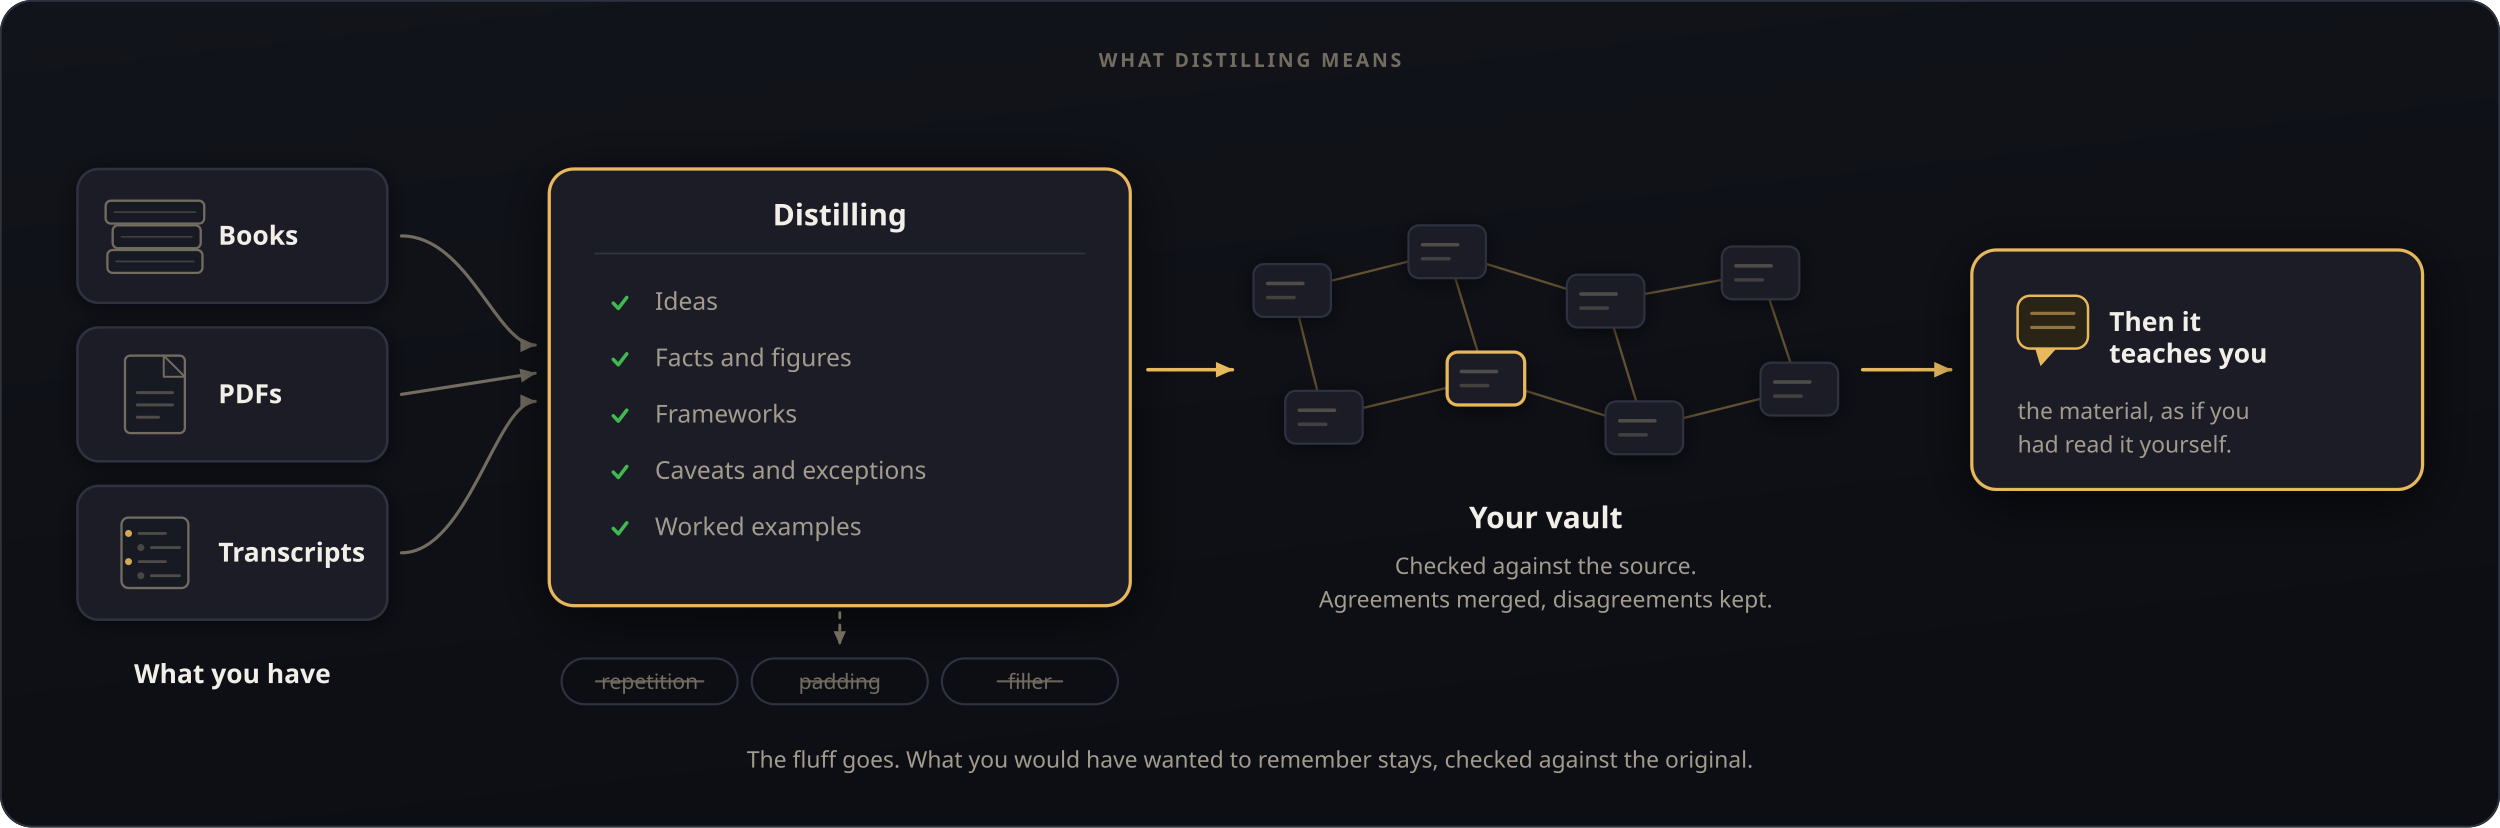
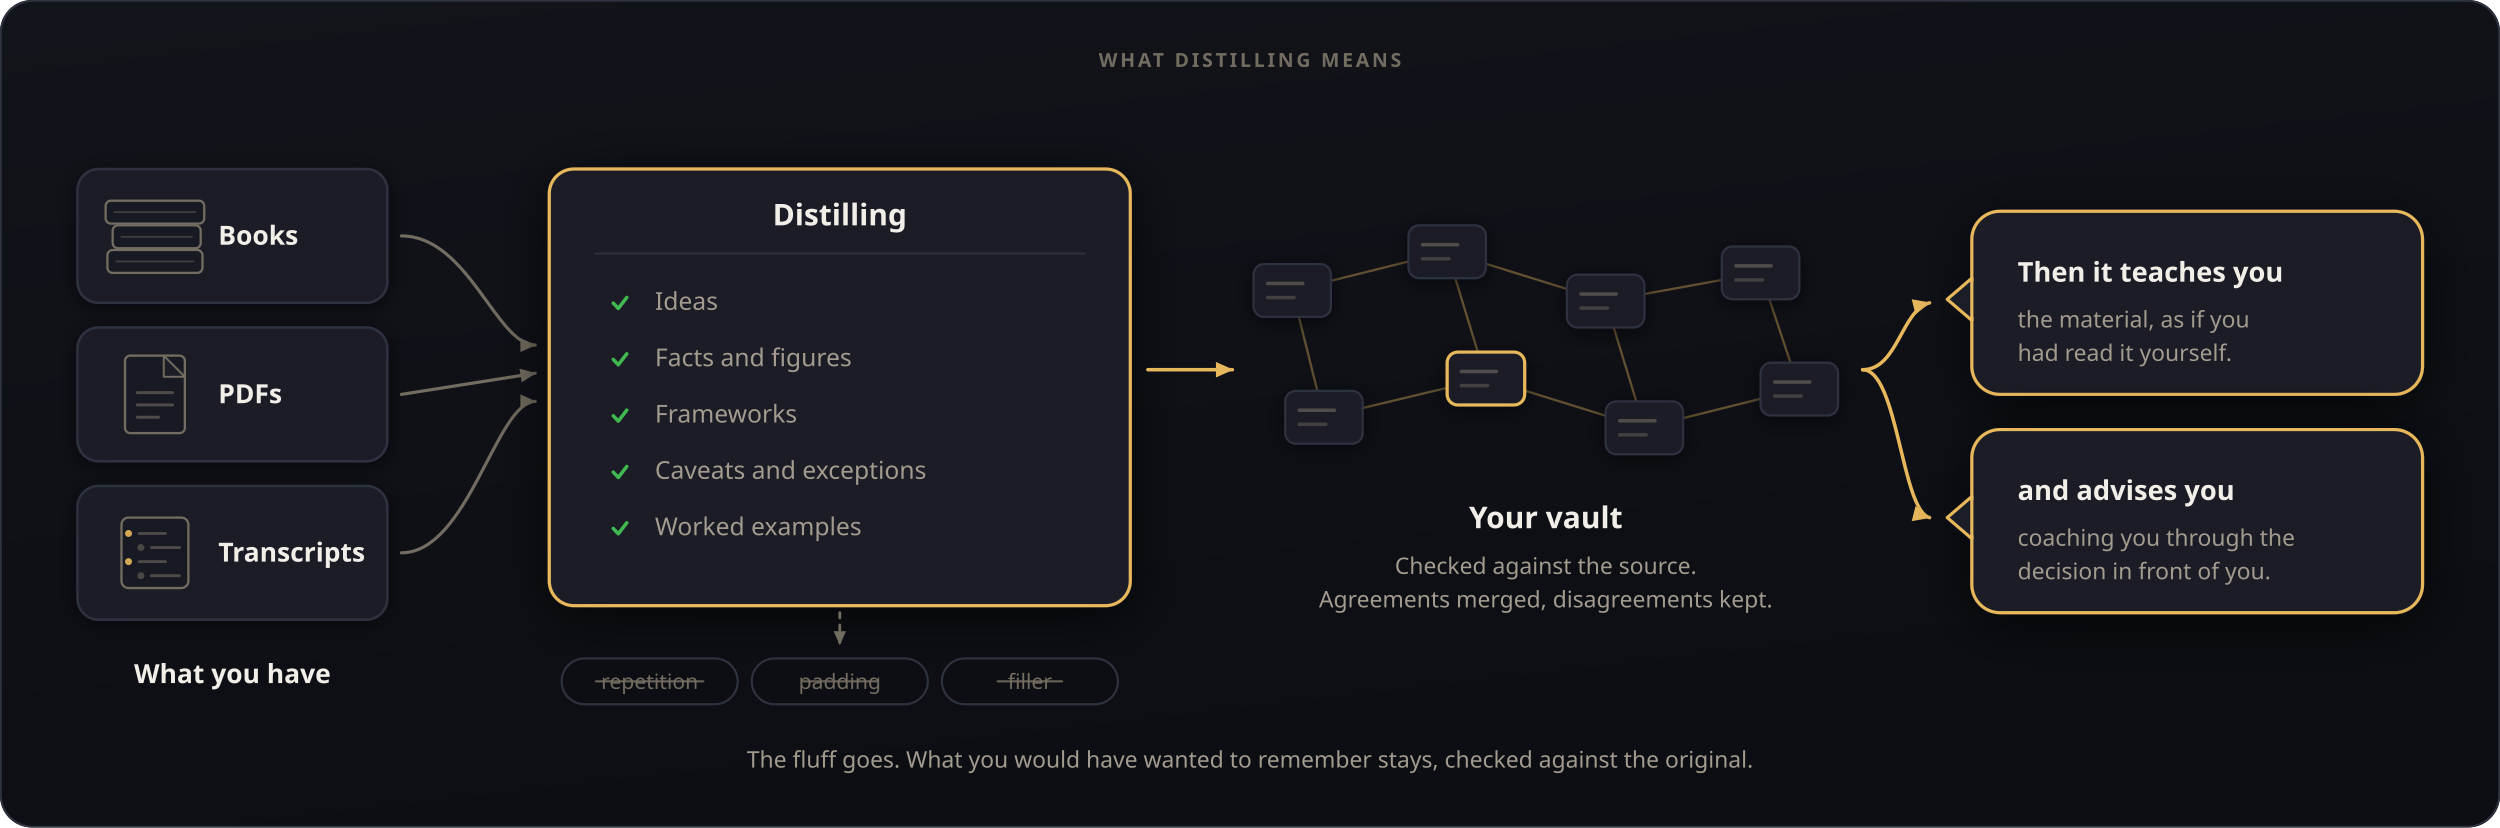
<svg xmlns="http://www.w3.org/2000/svg" viewBox="0 0 1420 470" width="1420" height="470" role="img">
  <defs>
    <linearGradient id="panel" x1="0" y1="0" x2="0.35" y2="1">
      <stop offset="0%" stop-color="#12141B" />
      <stop offset="100%" stop-color="#0C0E13" />
    </linearGradient>
    <linearGradient id="brass" x1="0" y1="0" x2="0" y2="1">
      <stop offset="0%" stop-color="#E8B85C" />
      <stop offset="100%" stop-color="#E8B85C" />
    </linearGradient>
    <linearGradient id="beam" x1="0" y1="0" x2="0" y2="1">
      <stop offset="0%" stop-color="#E8B85C" stop-opacity="0" />
      <stop offset="18%" stop-color="#E8B85C" stop-opacity="0.85" />
      <stop offset="82%" stop-color="#E8B85C" stop-opacity="0.85" />
      <stop offset="100%" stop-color="#E8B85C" stop-opacity="0" />
    </linearGradient>
    <linearGradient id="fade-r" x1="0" y1="0" x2="1" y2="0">
      <stop offset="0%" stop-color="#2E3340" stop-opacity="0" />
      <stop offset="50%" stop-color="#2E3340" stop-opacity="1" />
      <stop offset="100%" stop-color="#2E3340" stop-opacity="0" />
    </linearGradient>
    <filter id="soft" x="-40%" y="-40%" width="180%" height="180%">
      <feDropShadow dx="0" dy="2" stdDeviation="6" flood-color="#000" flood-opacity="0.55" />
    </filter>
    <filter id="lift" x="-40%" y="-40%" width="180%" height="180%">
      <feDropShadow dx="0" dy="6" stdDeviation="16" flood-color="#000" flood-opacity="0.65" />
    </filter>
    <filter id="halo" x="-80%" y="-80%" width="260%" height="260%">
      <feGaussianBlur stdDeviation="10" />
    </filter>
    <filter id="halo-sm" x="-80%" y="-80%" width="260%" height="260%">
      <feGaussianBlur stdDeviation="4" />
    </filter>
    <marker id="arw" viewBox="0 0 10 10" refX="8.5" refY="5" markerWidth="5.5" markerHeight="5.5" orient="auto-start-reverse">
      <path d="M0 1 L9 5 L0 9 z" fill="#736C60" />
    </marker>
    <marker id="arw-a" viewBox="0 0 10 10" refX="8.5" refY="5" markerWidth="5.5" markerHeight="5.5" orient="auto-start-reverse">
      <path d="M0 1 L9 5 L0 9 z" fill="#E8B85C" />
    </marker>
    <marker id="arw-no" viewBox="0 0 10 10" refX="8.5" refY="5" markerWidth="5.5" markerHeight="5.5" orient="auto-start-reverse">
      <path d="M0 1 L9 5 L0 9 z" fill="#F0716A" />
    </marker>
    <marker id="arw-ok" viewBox="0 0 10 10" refX="8.5" refY="5" markerWidth="5.5" markerHeight="5.5" orient="auto-start-reverse">
      <path d="M0 1 L9 5 L0 9 z" fill="#3FB950" />
    </marker>
  </defs>
  <rect x="0" y="0" width="1420" height="470" rx="18" fill="url(#panel)" />
  <rect x="0.5" y="0.5" width="1419" height="469" rx="18" fill="none" stroke="#2E3340" stroke-width="1" />
  <text x="710.0" y="38" font-family="-apple-system, BlinkMacSystemFont, 'Segoe UI', 'Noto Sans', Helvetica, Arial, sans-serif" font-size="11" font-weight="700" fill="#736C60" text-anchor="middle" letter-spacing="1.6">WHAT DISTILLING MEANS</text>
  <rect x="44" y="96" width="176" height="76" rx="12" fill="#1B1E27" stroke="#2E3340" stroke-width="1.4" filter="url(#soft)" />
  <rect x="61" y="142.0" width="54" height="13" rx="3" fill="#171A22" stroke="#736C60" stroke-width="1.3" />
  <line x1="66" y1="148.5" x2="110" y2="148.5" stroke="#736C60" stroke-width="1" stroke-linecap="round" opacity="0.45" />
  <rect x="64" y="128.0" width="50" height="13" rx="3" fill="#171A22" stroke="#736C60" stroke-width="1.3" />
  <line x1="69" y1="134.5" x2="109" y2="134.5" stroke="#736C60" stroke-width="1" stroke-linecap="round" opacity="0.45" />
  <rect x="60" y="114.0" width="56" height="13" rx="3" fill="#171A22" stroke="#736C60" stroke-width="1.3" />
  <line x1="65" y1="120.5" x2="111" y2="120.5" stroke="#736C60" stroke-width="1" stroke-linecap="round" opacity="0.45" />
  <text x="124" y="139.0" font-family="-apple-system, BlinkMacSystemFont, 'Segoe UI', 'Noto Sans', Helvetica, Arial, sans-serif" font-size="15" font-weight="600" fill="#F2EFE9">Books</text>
  <rect x="44" y="186" width="176" height="76" rx="12" fill="#1B1E27" stroke="#2E3340" stroke-width="1.4" filter="url(#soft)" />
  <rect x="71" y="202.0" width="34" height="44" rx="3" fill="#171A22" stroke="#736C60" stroke-width="1.3" />
  <path d="M93 202.0 L105 214.0 L93 214.0 z" fill="#1B1E27" stroke="#736C60" stroke-width="1.1" stroke-linecap="round" stroke-linejoin="round" />
  <line x1="78" y1="223.0" x2="98" y2="223.0" stroke="#736C60" stroke-width="1.7" stroke-linecap="round" opacity="0.6" />
  <line x1="78" y1="230.0" x2="98" y2="230.0" stroke="#736C60" stroke-width="1.7" stroke-linecap="round" opacity="0.6" />
  <line x1="78" y1="237.0" x2="90" y2="237.0" stroke="#736C60" stroke-width="1.7" stroke-linecap="round" opacity="0.6" />
  <text x="124" y="229.0" font-family="-apple-system, BlinkMacSystemFont, 'Segoe UI', 'Noto Sans', Helvetica, Arial, sans-serif" font-size="15" font-weight="600" fill="#F2EFE9">PDFs</text>
  <rect x="44" y="276" width="176" height="76" rx="12" fill="#1B1E27" stroke="#2E3340" stroke-width="1.4" filter="url(#soft)" />
  <rect x="69" y="294.0" width="38" height="40" rx="4" fill="#171A22" stroke="#736C60" stroke-width="1.3" />
  <circle cx="73" cy="303.0" r="2" fill="#E8B85C" opacity="0.9" />
  <line x1="79" y1="303.0" x2="94" y2="303.0" stroke="#736C60" stroke-width="1.6" stroke-linecap="round" opacity="0.6" />
  <circle cx="80" cy="311.0" r="2" fill="#736C60" opacity="0.55" />
  <line x1="86" y1="311.0" x2="102" y2="311.0" stroke="#736C60" stroke-width="1.6" stroke-linecap="round" opacity="0.6" />
  <circle cx="73" cy="319.0" r="2" fill="#E8B85C" opacity="0.9" />
  <line x1="79" y1="319.0" x2="94" y2="319.0" stroke="#736C60" stroke-width="1.6" stroke-linecap="round" opacity="0.6" />
  <circle cx="80" cy="327.0" r="2" fill="#736C60" opacity="0.55" />
  <line x1="86" y1="327.0" x2="102" y2="327.0" stroke="#736C60" stroke-width="1.6" stroke-linecap="round" opacity="0.6" />
  <text x="124" y="319.0" font-family="-apple-system, BlinkMacSystemFont, 'Segoe UI', 'Noto Sans', Helvetica, Arial, sans-serif" font-size="15" font-weight="600" fill="#F2EFE9">Transcripts</text>
  <text x="132" y="388" font-family="-apple-system, BlinkMacSystemFont, 'Segoe UI', 'Noto Sans', Helvetica, Arial, sans-serif" font-size="15" font-weight="700" fill="#F2EFE9" text-anchor="middle">What you have</text>
  <path d="M228 134 C266 134 282 196 304 196" fill="none" stroke="#736C60" stroke-width="1.8" stroke-linecap="round" stroke-linejoin="round" marker-end="url(#arw)" />
  <path d="M228 224 L304 212" fill="none" stroke="#736C60" stroke-width="1.8" stroke-linecap="round" stroke-linejoin="round" marker-end="url(#arw)" />
  <path d="M228 314 C266 314 282 228 304 228" fill="none" stroke="#736C60" stroke-width="1.8" stroke-linecap="round" stroke-linejoin="round" marker-end="url(#arw)" />
  <rect x="312" y="96" width="330" height="248" rx="14" fill="#1B1E27" stroke="#E8B85C" stroke-width="1.8" filter="url(#lift)" />
  <text x="477.0" y="128" font-family="-apple-system, BlinkMacSystemFont, 'Segoe UI', 'Noto Sans', Helvetica, Arial, sans-serif" font-size="17" font-weight="700" fill="#F2EFE9" text-anchor="middle">Distilling</text>
  <line x1="338" y1="144" x2="616" y2="144" stroke="#2E3340" stroke-width="1" stroke-linecap="round" />
  <path d="M348.32 172.16 L351.2 175.2 L356.0 168.96" fill="none" stroke="#3FB950" stroke-width="2" stroke-linecap="round" stroke-linejoin="round" />
  <text x="372" y="176" font-family="-apple-system, BlinkMacSystemFont, 'Segoe UI', 'Noto Sans', Helvetica, Arial, sans-serif" font-size="14" font-weight="400" fill="#A29B8E">Ideas</text>
  <path d="M348.32 204.16 L351.2 207.2 L356.0 200.96" fill="none" stroke="#3FB950" stroke-width="2" stroke-linecap="round" stroke-linejoin="round" />
  <text x="372" y="208" font-family="-apple-system, BlinkMacSystemFont, 'Segoe UI', 'Noto Sans', Helvetica, Arial, sans-serif" font-size="14" font-weight="400" fill="#A29B8E">Facts and figures</text>
  <path d="M348.32 236.16 L351.2 239.2 L356.0 232.96" fill="none" stroke="#3FB950" stroke-width="2" stroke-linecap="round" stroke-linejoin="round" />
  <text x="372" y="240" font-family="-apple-system, BlinkMacSystemFont, 'Segoe UI', 'Noto Sans', Helvetica, Arial, sans-serif" font-size="14" font-weight="400" fill="#A29B8E">Frameworks</text>
  <path d="M348.32 268.16 L351.2 271.2 L356.0 264.96" fill="none" stroke="#3FB950" stroke-width="2" stroke-linecap="round" stroke-linejoin="round" />
  <text x="372" y="272" font-family="-apple-system, BlinkMacSystemFont, 'Segoe UI', 'Noto Sans', Helvetica, Arial, sans-serif" font-size="14" font-weight="400" fill="#A29B8E">Caveats and exceptions</text>
  <path d="M348.32 300.16 L351.2 303.2 L356.0 296.96" fill="none" stroke="#3FB950" stroke-width="2" stroke-linecap="round" stroke-linejoin="round" />
  <text x="372" y="304" font-family="-apple-system, BlinkMacSystemFont, 'Segoe UI', 'Noto Sans', Helvetica, Arial, sans-serif" font-size="14" font-weight="400" fill="#A29B8E">Worked examples</text>
  <path d="M477.0 348 L477.0 366" fill="none" stroke="#736C60" stroke-width="1.6" stroke-linecap="round" stroke-linejoin="round" stroke-dasharray="3 4" marker-end="url(#arw)" />
  <rect x="319.0" y="374" width="100" height="26" rx="13.0" fill="#0C0E13" stroke="#2E3340" stroke-width="1.2" />
  <text x="369.0" y="391.32" font-family="-apple-system, BlinkMacSystemFont, 'Segoe UI', 'Noto Sans', Helvetica, Arial, sans-serif" font-size="12" font-weight="500" fill="#736C60" text-anchor="middle">repetition</text>
  <line x1="338.5" y1="387" x2="399.5" y2="387" stroke="#736C60" stroke-width="1.2" stroke-linecap="round" opacity="0.9" />
  <rect x="427.0" y="374" width="100" height="26" rx="13.0" fill="#0C0E13" stroke="#2E3340" stroke-width="1.2" />
  <text x="477.0" y="391.32" font-family="-apple-system, BlinkMacSystemFont, 'Segoe UI', 'Noto Sans', Helvetica, Arial, sans-serif" font-size="12" font-weight="500" fill="#736C60" text-anchor="middle">padding</text>
  <line x1="455.65" y1="387" x2="498.35" y2="387" stroke="#736C60" stroke-width="1.2" stroke-linecap="round" opacity="0.9" />
  <rect x="535.0" y="374" width="100" height="26" rx="13.0" fill="#0C0E13" stroke="#2E3340" stroke-width="1.2" />
  <text x="585.0" y="391.32" font-family="-apple-system, BlinkMacSystemFont, 'Segoe UI', 'Noto Sans', Helvetica, Arial, sans-serif" font-size="12" font-weight="500" fill="#736C60" text-anchor="middle">filler</text>
  <line x1="566.7" y1="387" x2="603.3" y2="387" stroke="#736C60" stroke-width="1.2" stroke-linecap="round" opacity="0.9" />
  <path d="M652 210 L700 210" fill="none" stroke="#E8B85C" stroke-width="2" stroke-linecap="round" stroke-linejoin="round" marker-end="url(#arw-a)" />
  <line x1="734" y1="165" x2="822" y2="143" stroke="#E8B85C" stroke-width="1.3" stroke-linecap="round" opacity="0.38" />
  <line x1="822" y1="143" x2="912" y2="171" stroke="#E8B85C" stroke-width="1.3" stroke-linecap="round" opacity="0.38" />
  <line x1="912" y1="171" x2="1000" y2="155" stroke="#E8B85C" stroke-width="1.3" stroke-linecap="round" opacity="0.38" />
  <line x1="734" y1="165" x2="752" y2="237" stroke="#E8B85C" stroke-width="1.3" stroke-linecap="round" opacity="0.38" />
  <line x1="822" y1="143" x2="844" y2="215" stroke="#E8B85C" stroke-width="1.3" stroke-linecap="round" opacity="0.38" />
  <line x1="912" y1="171" x2="934" y2="243" stroke="#E8B85C" stroke-width="1.3" stroke-linecap="round" opacity="0.38" />
  <line x1="1000" y1="155" x2="1022" y2="221" stroke="#E8B85C" stroke-width="1.3" stroke-linecap="round" opacity="0.38" />
  <line x1="752" y1="237" x2="844" y2="215" stroke="#E8B85C" stroke-width="1.3" stroke-linecap="round" opacity="0.38" />
  <line x1="844" y1="215" x2="934" y2="243" stroke="#E8B85C" stroke-width="1.3" stroke-linecap="round" opacity="0.38" />
  <line x1="934" y1="243" x2="1022" y2="221" stroke="#E8B85C" stroke-width="1.3" stroke-linecap="round" opacity="0.38" />
  <rect x="712" y="150" width="44" height="30" rx="6" fill="#1B1E27" stroke="#2E3340" stroke-width="1.2" filter="url(#soft)" />
  <line x1="720" y1="161" x2="740" y2="161" stroke="#736C60" stroke-width="2" stroke-linecap="round" opacity="0.6" />
  <line x1="720" y1="169" x2="735" y2="169" stroke="#736C60" stroke-width="2" stroke-linecap="round" opacity="0.45" />
  <rect x="800" y="128" width="44" height="30" rx="6" fill="#1B1E27" stroke="#2E3340" stroke-width="1.2" filter="url(#soft)" />
  <line x1="808" y1="139" x2="828" y2="139" stroke="#736C60" stroke-width="2" stroke-linecap="round" opacity="0.6" />
  <line x1="808" y1="147" x2="823" y2="147" stroke="#736C60" stroke-width="2" stroke-linecap="round" opacity="0.45" />
  <rect x="890" y="156" width="44" height="30" rx="6" fill="#1B1E27" stroke="#2E3340" stroke-width="1.2" filter="url(#soft)" />
  <line x1="898" y1="167" x2="918" y2="167" stroke="#736C60" stroke-width="2" stroke-linecap="round" opacity="0.6" />
  <line x1="898" y1="175" x2="913" y2="175" stroke="#736C60" stroke-width="2" stroke-linecap="round" opacity="0.45" />
  <rect x="978" y="140" width="44" height="30" rx="6" fill="#1B1E27" stroke="#2E3340" stroke-width="1.2" filter="url(#soft)" />
  <line x1="986" y1="151" x2="1006" y2="151" stroke="#736C60" stroke-width="2" stroke-linecap="round" opacity="0.6" />
  <line x1="986" y1="159" x2="1001" y2="159" stroke="#736C60" stroke-width="2" stroke-linecap="round" opacity="0.45" />
  <rect x="730" y="222" width="44" height="30" rx="6" fill="#1B1E27" stroke="#2E3340" stroke-width="1.2" filter="url(#soft)" />
  <line x1="738" y1="233" x2="758" y2="233" stroke="#736C60" stroke-width="2" stroke-linecap="round" opacity="0.6" />
  <line x1="738" y1="241" x2="753" y2="241" stroke="#736C60" stroke-width="2" stroke-linecap="round" opacity="0.45" />
  <rect x="822" y="200" width="44" height="30" rx="6" fill="#1B1E27" stroke="#E8B85C" stroke-width="1.8" filter="url(#soft)" />
  <line x1="830" y1="211" x2="850" y2="211" stroke="#736C60" stroke-width="2" stroke-linecap="round" opacity="0.6" />
  <line x1="830" y1="219" x2="845" y2="219" stroke="#736C60" stroke-width="2" stroke-linecap="round" opacity="0.45" />
  <rect x="912" y="228" width="44" height="30" rx="6" fill="#1B1E27" stroke="#2E3340" stroke-width="1.2" filter="url(#soft)" />
  <line x1="920" y1="239" x2="940" y2="239" stroke="#736C60" stroke-width="2" stroke-linecap="round" opacity="0.6" />
  <line x1="920" y1="247" x2="935" y2="247" stroke="#736C60" stroke-width="2" stroke-linecap="round" opacity="0.45" />
  <rect x="1000" y="206" width="44" height="30" rx="6" fill="#1B1E27" stroke="#2E3340" stroke-width="1.2" filter="url(#soft)" />
  <line x1="1008" y1="217" x2="1028" y2="217" stroke="#736C60" stroke-width="2" stroke-linecap="round" opacity="0.6" />
  <line x1="1008" y1="225" x2="1023" y2="225" stroke="#736C60" stroke-width="2" stroke-linecap="round" opacity="0.45" />
  <text x="878" y="300" font-family="-apple-system, BlinkMacSystemFont, 'Segoe UI', 'Noto Sans', Helvetica, Arial, sans-serif" font-size="17" font-weight="700" fill="#F2EFE9" text-anchor="middle">Your vault</text>
  <text x="878" y="326" font-family="-apple-system, BlinkMacSystemFont, 'Segoe UI', 'Noto Sans', Helvetica, Arial, sans-serif" font-size="13" font-weight="400" fill="#A29B8E" text-anchor="middle">Checked against the source.</text>
  <text x="878" y="345" font-family="-apple-system, BlinkMacSystemFont, 'Segoe UI', 'Noto Sans', Helvetica, Arial, sans-serif" font-size="13" font-weight="400" fill="#A29B8E" text-anchor="middle">Agreements merged, disagreements kept.</text>
-   <path d="M1058 210 L1108 210" fill="none" stroke="#E8B85C" stroke-width="2" stroke-linecap="round" stroke-linejoin="round" marker-end="url(#arw-a)" />
-   <rect x="1120" y="142" width="256" height="136" rx="14" fill="#1B1E27" stroke="#E8B85C" stroke-width="1.8" filter="url(#lift)" />
-   <rect x="1146" y="168" width="40" height="30" rx="7" fill="#2A2416" stroke="#E8B85C" stroke-width="1.4" />
-   <path d="M1156 198 L1159 208 L1168 198 z" fill="#E8B85C" />
-   <line x1="1154" y1="178" x2="1178" y2="178" stroke="#E8B85C" stroke-width="1.8" stroke-linecap="round" opacity="0.55" />
-   <line x1="1154" y1="186" x2="1178" y2="186" stroke="#E8B85C" stroke-width="1.8" stroke-linecap="round" opacity="0.55" />
-   <text x="1198" y="188" font-family="-apple-system, BlinkMacSystemFont, 'Segoe UI', 'Noto Sans', Helvetica, Arial, sans-serif" font-size="15" font-weight="700" fill="#F2EFE9">Then it</text>
-   <text x="1198" y="206" font-family="-apple-system, BlinkMacSystemFont, 'Segoe UI', 'Noto Sans', Helvetica, Arial, sans-serif" font-size="15" font-weight="700" fill="#F2EFE9">teaches you</text>
-   <text x="1146" y="238" font-family="-apple-system, BlinkMacSystemFont, 'Segoe UI', 'Noto Sans', Helvetica, Arial, sans-serif" font-size="13" font-weight="400" fill="#A29B8E">the material, as if you</text>
-   <text x="1146" y="257" font-family="-apple-system, BlinkMacSystemFont, 'Segoe UI', 'Noto Sans', Helvetica, Arial, sans-serif" font-size="13" font-weight="400" fill="#A29B8E">had read it yourself.</text>
+   <path d="M1058 210 C1078 210 1080 176 1096 172" fill="none" stroke="#E8B85C" stroke-width="2" stroke-linecap="round" stroke-linejoin="round" marker-end="url(#arw-a)" />
+   <path d="M1058 210 C1078 210 1080 290 1096 294" fill="none" stroke="#E8B85C" stroke-width="2" stroke-linecap="round" stroke-linejoin="round" marker-end="url(#arw-a)" />
+   <rect x="1120" y="120" width="256" height="104" rx="16" fill="#1B1E27" stroke="#E8B85C" stroke-width="1.8" filter="url(#lift)" />
+   <path d="M1120 158 L1106 170 L1120 182 z" fill="#1B1E27" stroke="#E8B85C" stroke-width="1.8" stroke-linecap="round" stroke-linejoin="round" />
+   <rect x="1121" y="160" width="3" height="20" rx="0" fill="#1B1E27" />
+   <text x="1146" y="160" font-family="-apple-system, BlinkMacSystemFont, 'Segoe UI', 'Noto Sans', Helvetica, Arial, sans-serif" font-size="15.5" font-weight="700" fill="#F2EFE9">Then it teaches you</text>
+   <text x="1146" y="186" font-family="-apple-system, BlinkMacSystemFont, 'Segoe UI', 'Noto Sans', Helvetica, Arial, sans-serif" font-size="13" font-weight="400" fill="#A29B8E">the material, as if you</text>
+   <text x="1146" y="205" font-family="-apple-system, BlinkMacSystemFont, 'Segoe UI', 'Noto Sans', Helvetica, Arial, sans-serif" font-size="13" font-weight="400" fill="#A29B8E">had read it yourself.</text>
+   <rect x="1120" y="244" width="256" height="104" rx="16" fill="#1B1E27" stroke="#E8B85C" stroke-width="1.8" filter="url(#lift)" />
+   <path d="M1120 282 L1106 294 L1120 306 z" fill="#1B1E27" stroke="#E8B85C" stroke-width="1.8" stroke-linecap="round" stroke-linejoin="round" />
+   <rect x="1121" y="284" width="3" height="20" rx="0" fill="#1B1E27" />
+   <text x="1146" y="284" font-family="-apple-system, BlinkMacSystemFont, 'Segoe UI', 'Noto Sans', Helvetica, Arial, sans-serif" font-size="15.5" font-weight="700" fill="#F2EFE9">and advises you</text>
+   <text x="1146" y="310" font-family="-apple-system, BlinkMacSystemFont, 'Segoe UI', 'Noto Sans', Helvetica, Arial, sans-serif" font-size="13" font-weight="400" fill="#A29B8E">coaching you through the</text>
+   <text x="1146" y="329" font-family="-apple-system, BlinkMacSystemFont, 'Segoe UI', 'Noto Sans', Helvetica, Arial, sans-serif" font-size="13" font-weight="400" fill="#A29B8E">decision in front of you.</text>
  <text x="710.0" y="436" font-family="-apple-system, BlinkMacSystemFont, 'Segoe UI', 'Noto Sans', Helvetica, Arial, sans-serif" font-size="13" font-weight="400" fill="#A29B8E" text-anchor="middle">The fluff goes. What you would have wanted to remember stays, checked against the original.</text>
</svg>
